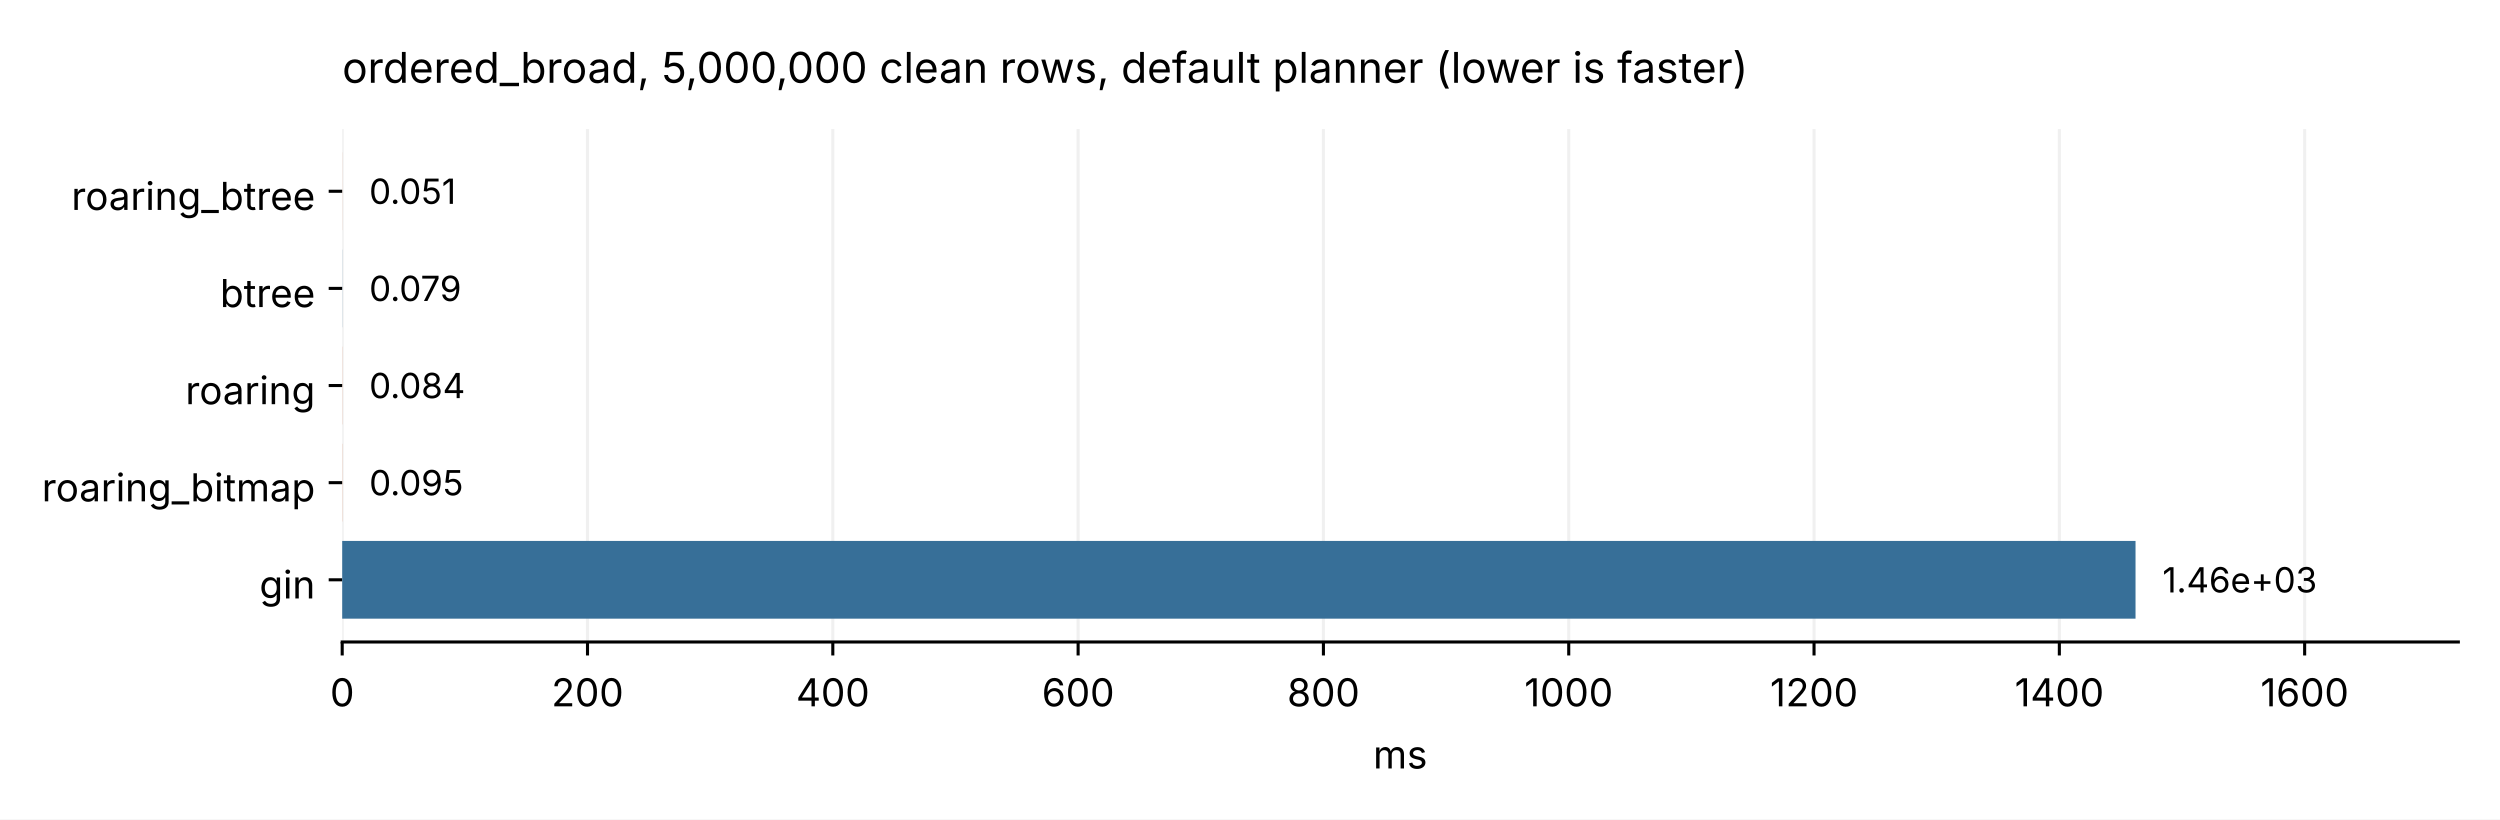
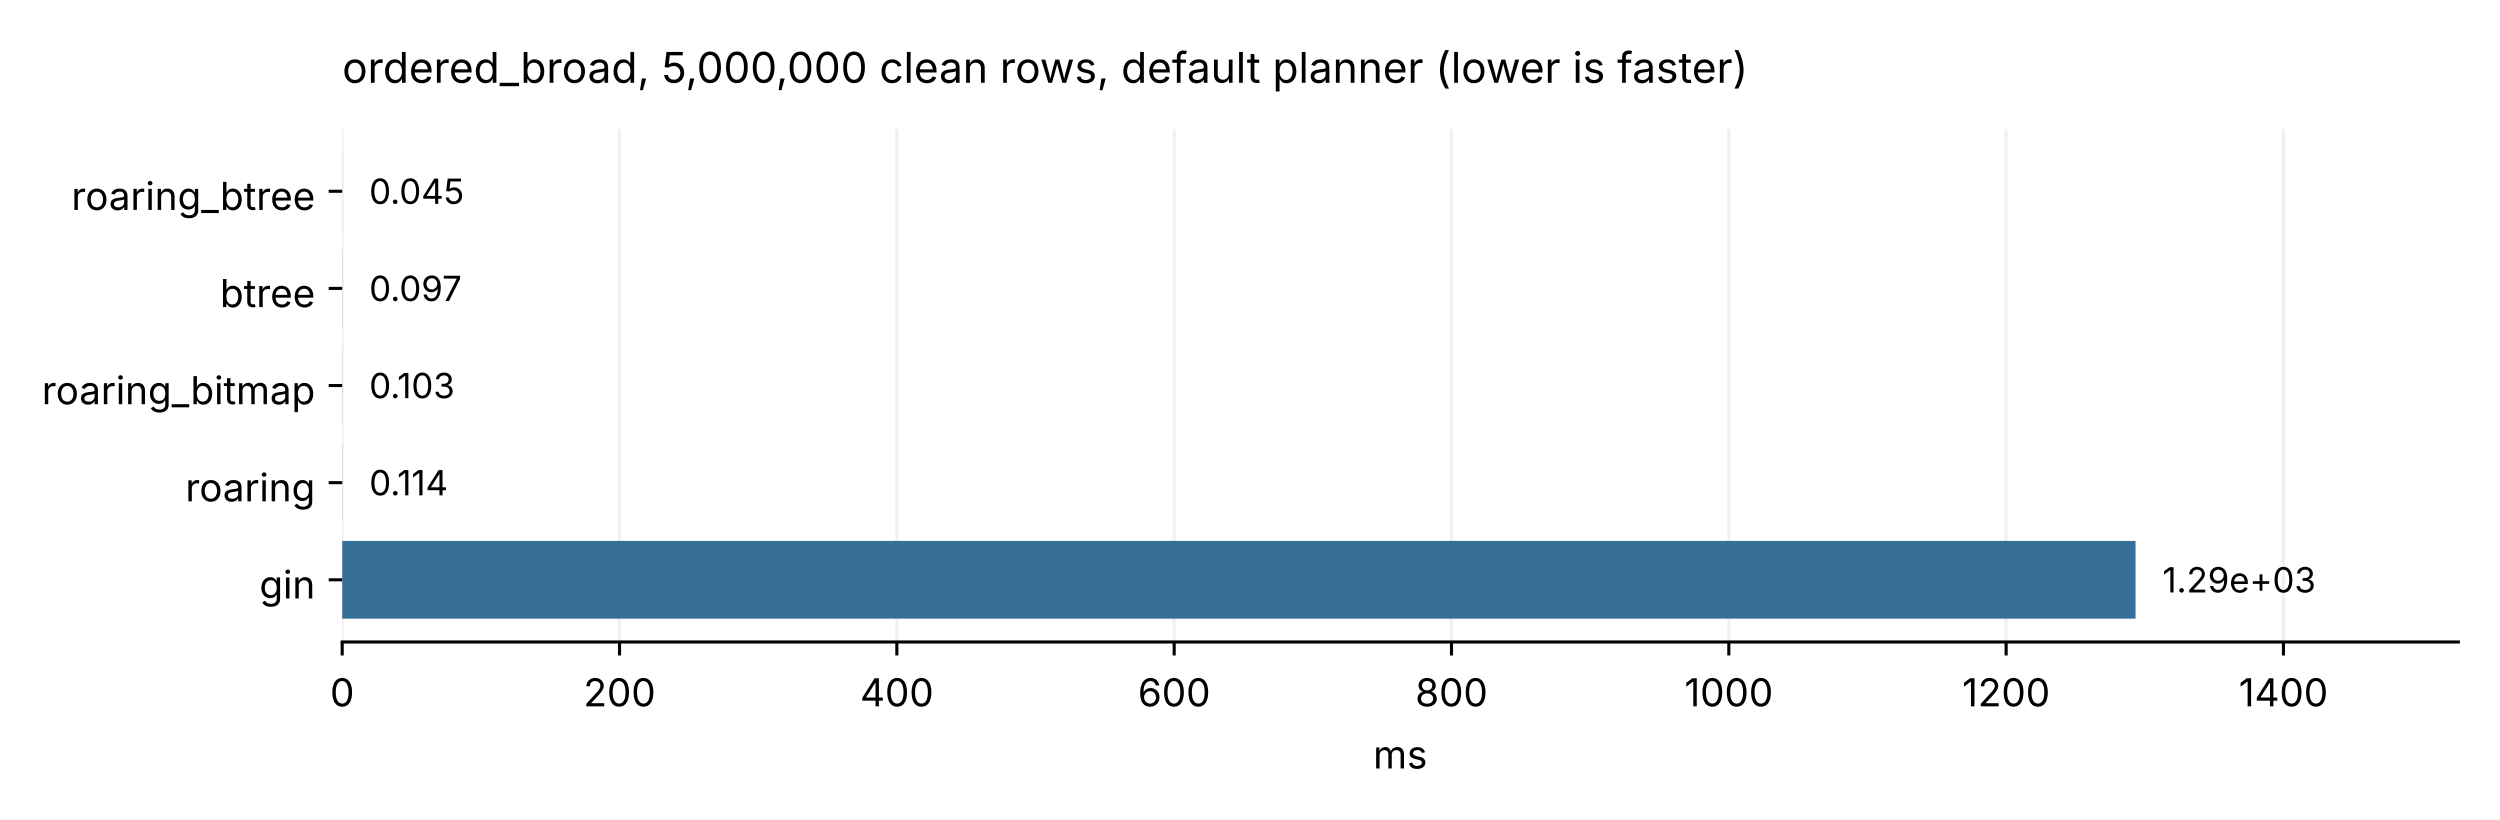
<svg xmlns="http://www.w3.org/2000/svg" xmlns:xlink="http://www.w3.org/1999/xlink" width="648pt" height="212.4pt" viewBox="0 0 648 212.4" version="1.1">
  <defs>
    <style type="text/css">*{stroke-linejoin: round; stroke-linecap: butt}</style>
  </defs>
  <g id="figure_1">
    <g id="patch_1">
      <path d="M 0 212.4  L 648 212.4  L 648 0  L 0 0  z " style="fill: #ffffff" />
    </g>
    <g id="axes_1">
      <g id="patch_2">
        <path d="M 88.698 166.401  L 637.2 166.401  L 637.2 33.456  L 88.698 33.456  z " style="fill: #ffffff" />
      </g>
      <g id="matplotlib.axis_1">
        <g id="xtick_1">
          <g id="line2d_1">
            <path d="M 88.698 166.401  L 88.698 33.456  " clip-path="url(#p629b1ec0a9)" style="fill: none; stroke: #b0b0b0; stroke-opacity: 0.18; stroke-width: 0.8; stroke-linecap: square" />
          </g>
          <g id="line2d_2">
            <defs>
              <path id="m5df4ae1f67" d="M 0 0  L 0 3.5  " style="stroke: #000000; stroke-width: 0.8" />
            </defs>
            <g>
              <use xlink:href="#m5df4ae1f67" x="88.698" y="166.401" style="stroke: #000000; stroke-width: 0.8" />
            </g>
          </g>
          <g id="text_1">
            <text style="font-size: 10px; font-family: 'Inter', 'DejaVu Sans', 'Bitstream Vera Sans', 'Computer Modern Sans Serif', 'Lucida Grande', 'Verdana', 'Geneva', 'Lucid', 'Arial', 'Helvetica', 'Avant Garde', sans-serif; text-anchor: middle" x="88.698" y="183.088" transform="rotate(-0 88.6975 183.0883)">0</text>
          </g>
        </g>
        <g id="xtick_2">
          <g id="line2d_3">
-             <path d="M 152.281 166.401  L 152.281 33.456  " clip-path="url(#p629b1ec0a9)" style="fill: none; stroke: #b0b0b0; stroke-opacity: 0.18; stroke-width: 0.8; stroke-linecap: square" />
+             <path d="M 160.58 166.401  L 160.58 33.456  " clip-path="url(#p629b1ec0a9)" style="fill: none; stroke: #b0b0b0; stroke-opacity: 0.18; stroke-width: 0.8; stroke-linecap: square" />
          </g>
          <g id="line2d_4">
            <g>
-               <use xlink:href="#m5df4ae1f67" x="152.281" y="166.401" style="stroke: #000000; stroke-width: 0.8" />
+               <use xlink:href="#m5df4ae1f67" x="160.58" y="166.401" style="stroke: #000000; stroke-width: 0.8" />
            </g>
          </g>
          <g id="text_2">
-             <text style="font-size: 10px; font-family: 'Inter', 'DejaVu Sans', 'Bitstream Vera Sans', 'Computer Modern Sans Serif', 'Lucida Grande', 'Verdana', 'Geneva', 'Lucid', 'Arial', 'Helvetica', 'Avant Garde', sans-serif; text-anchor: middle" x="152.281" y="183.088" transform="rotate(-0 152.281 183.0883)">200</text>
+             <text style="font-size: 10px; font-family: 'Inter', 'DejaVu Sans', 'Bitstream Vera Sans', 'Computer Modern Sans Serif', 'Lucida Grande', 'Verdana', 'Geneva', 'Lucid', 'Arial', 'Helvetica', 'Avant Garde', sans-serif; text-anchor: middle" x="160.58" y="183.088" transform="rotate(-0 160.5798 183.0883)">200</text>
          </g>
        </g>
        <g id="xtick_3">
          <g id="line2d_5">
-             <path d="M 215.864 166.401  L 215.864 33.456  " clip-path="url(#p629b1ec0a9)" style="fill: none; stroke: #b0b0b0; stroke-opacity: 0.18; stroke-width: 0.8; stroke-linecap: square" />
+             <path d="M 232.462 166.401  L 232.462 33.456  " clip-path="url(#p629b1ec0a9)" style="fill: none; stroke: #b0b0b0; stroke-opacity: 0.18; stroke-width: 0.8; stroke-linecap: square" />
          </g>
          <g id="line2d_6">
            <g>
-               <use xlink:href="#m5df4ae1f67" x="215.864" y="166.401" style="stroke: #000000; stroke-width: 0.8" />
+               <use xlink:href="#m5df4ae1f67" x="232.462" y="166.401" style="stroke: #000000; stroke-width: 0.8" />
            </g>
          </g>
          <g id="text_3">
-             <text style="font-size: 10px; font-family: 'Inter', 'DejaVu Sans', 'Bitstream Vera Sans', 'Computer Modern Sans Serif', 'Lucida Grande', 'Verdana', 'Geneva', 'Lucid', 'Arial', 'Helvetica', 'Avant Garde', sans-serif; text-anchor: middle" x="215.864" y="183.088" transform="rotate(-0 215.8644 183.0883)">400</text>
+             <text style="font-size: 10px; font-family: 'Inter', 'DejaVu Sans', 'Bitstream Vera Sans', 'Computer Modern Sans Serif', 'Lucida Grande', 'Verdana', 'Geneva', 'Lucid', 'Arial', 'Helvetica', 'Avant Garde', sans-serif; text-anchor: middle" x="232.462" y="183.088" transform="rotate(-0 232.4621 183.0883)">400</text>
          </g>
        </g>
        <g id="xtick_4">
          <g id="line2d_7">
-             <path d="M 279.448 166.401  L 279.448 33.456  " clip-path="url(#p629b1ec0a9)" style="fill: none; stroke: #b0b0b0; stroke-opacity: 0.18; stroke-width: 0.8; stroke-linecap: square" />
+             <path d="M 304.344 166.401  L 304.344 33.456  " clip-path="url(#p629b1ec0a9)" style="fill: none; stroke: #b0b0b0; stroke-opacity: 0.18; stroke-width: 0.8; stroke-linecap: square" />
          </g>
          <g id="line2d_8">
            <g>
-               <use xlink:href="#m5df4ae1f67" x="279.448" y="166.401" style="stroke: #000000; stroke-width: 0.8" />
+               <use xlink:href="#m5df4ae1f67" x="304.344" y="166.401" style="stroke: #000000; stroke-width: 0.8" />
            </g>
          </g>
          <g id="text_4">
-             <text style="font-size: 10px; font-family: 'Inter', 'DejaVu Sans', 'Bitstream Vera Sans', 'Computer Modern Sans Serif', 'Lucida Grande', 'Verdana', 'Geneva', 'Lucid', 'Arial', 'Helvetica', 'Avant Garde', sans-serif; text-anchor: middle" x="279.448" y="183.088" transform="rotate(-0 279.4479 183.0883)">600</text>
+             <text style="font-size: 10px; font-family: 'Inter', 'DejaVu Sans', 'Bitstream Vera Sans', 'Computer Modern Sans Serif', 'Lucida Grande', 'Verdana', 'Geneva', 'Lucid', 'Arial', 'Helvetica', 'Avant Garde', sans-serif; text-anchor: middle" x="304.344" y="183.088" transform="rotate(-0 304.3444 183.0883)">600</text>
          </g>
        </g>
        <g id="xtick_5">
          <g id="line2d_9">
-             <path d="M 343.031 166.401  L 343.031 33.456  " clip-path="url(#p629b1ec0a9)" style="fill: none; stroke: #b0b0b0; stroke-opacity: 0.18; stroke-width: 0.8; stroke-linecap: square" />
+             <path d="M 376.227 166.401  L 376.227 33.456  " clip-path="url(#p629b1ec0a9)" style="fill: none; stroke: #b0b0b0; stroke-opacity: 0.18; stroke-width: 0.8; stroke-linecap: square" />
          </g>
          <g id="line2d_10">
            <g>
-               <use xlink:href="#m5df4ae1f67" x="343.031" y="166.401" style="stroke: #000000; stroke-width: 0.8" />
+               <use xlink:href="#m5df4ae1f67" x="376.227" y="166.401" style="stroke: #000000; stroke-width: 0.8" />
            </g>
          </g>
          <g id="text_5">
-             <text style="font-size: 10px; font-family: 'Inter', 'DejaVu Sans', 'Bitstream Vera Sans', 'Computer Modern Sans Serif', 'Lucida Grande', 'Verdana', 'Geneva', 'Lucid', 'Arial', 'Helvetica', 'Avant Garde', sans-serif; text-anchor: middle" x="343.031" y="183.088" transform="rotate(-0 343.0314 183.0883)">800</text>
+             <text style="font-size: 10px; font-family: 'Inter', 'DejaVu Sans', 'Bitstream Vera Sans', 'Computer Modern Sans Serif', 'Lucida Grande', 'Verdana', 'Geneva', 'Lucid', 'Arial', 'Helvetica', 'Avant Garde', sans-serif; text-anchor: middle" x="376.227" y="183.088" transform="rotate(-0 376.2267 183.0883)">800</text>
          </g>
        </g>
        <g id="xtick_6">
          <g id="line2d_11">
-             <path d="M 406.615 166.401  L 406.615 33.456  " clip-path="url(#p629b1ec0a9)" style="fill: none; stroke: #b0b0b0; stroke-opacity: 0.18; stroke-width: 0.8; stroke-linecap: square" />
+             <path d="M 448.109 166.401  L 448.109 33.456  " clip-path="url(#p629b1ec0a9)" style="fill: none; stroke: #b0b0b0; stroke-opacity: 0.18; stroke-width: 0.8; stroke-linecap: square" />
          </g>
          <g id="line2d_12">
            <g>
-               <use xlink:href="#m5df4ae1f67" x="406.615" y="166.401" style="stroke: #000000; stroke-width: 0.8" />
+               <use xlink:href="#m5df4ae1f67" x="448.109" y="166.401" style="stroke: #000000; stroke-width: 0.8" />
            </g>
          </g>
          <g id="text_6">
-             <text style="font-size: 10px; font-family: 'Inter', 'DejaVu Sans', 'Bitstream Vera Sans', 'Computer Modern Sans Serif', 'Lucida Grande', 'Verdana', 'Geneva', 'Lucid', 'Arial', 'Helvetica', 'Avant Garde', sans-serif; text-anchor: middle" x="406.615" y="183.088" transform="rotate(-0 406.6148 183.0883)">1000</text>
+             <text style="font-size: 10px; font-family: 'Inter', 'DejaVu Sans', 'Bitstream Vera Sans', 'Computer Modern Sans Serif', 'Lucida Grande', 'Verdana', 'Geneva', 'Lucid', 'Arial', 'Helvetica', 'Avant Garde', sans-serif; text-anchor: middle" x="448.109" y="183.088" transform="rotate(-0 448.109 183.0883)">1000</text>
          </g>
        </g>
        <g id="xtick_7">
          <g id="line2d_13">
-             <path d="M 470.198 166.401  L 470.198 33.456  " clip-path="url(#p629b1ec0a9)" style="fill: none; stroke: #b0b0b0; stroke-opacity: 0.18; stroke-width: 0.8; stroke-linecap: square" />
+             <path d="M 519.991 166.401  L 519.991 33.456  " clip-path="url(#p629b1ec0a9)" style="fill: none; stroke: #b0b0b0; stroke-opacity: 0.18; stroke-width: 0.8; stroke-linecap: square" />
          </g>
          <g id="line2d_14">
            <g>
-               <use xlink:href="#m5df4ae1f67" x="470.198" y="166.401" style="stroke: #000000; stroke-width: 0.8" />
+               <use xlink:href="#m5df4ae1f67" x="519.991" y="166.401" style="stroke: #000000; stroke-width: 0.8" />
            </g>
          </g>
          <g id="text_7">
-             <text style="font-size: 10px; font-family: 'Inter', 'DejaVu Sans', 'Bitstream Vera Sans', 'Computer Modern Sans Serif', 'Lucida Grande', 'Verdana', 'Geneva', 'Lucid', 'Arial', 'Helvetica', 'Avant Garde', sans-serif; text-anchor: middle" x="470.198" y="183.088" transform="rotate(-0 470.1983 183.0883)">1200</text>
+             <text style="font-size: 10px; font-family: 'Inter', 'DejaVu Sans', 'Bitstream Vera Sans', 'Computer Modern Sans Serif', 'Lucida Grande', 'Verdana', 'Geneva', 'Lucid', 'Arial', 'Helvetica', 'Avant Garde', sans-serif; text-anchor: middle" x="519.991" y="183.088" transform="rotate(-0 519.9913 183.0883)">1200</text>
          </g>
        </g>
        <g id="xtick_8">
          <g id="line2d_15">
-             <path d="M 533.782 166.401  L 533.782 33.456  " clip-path="url(#p629b1ec0a9)" style="fill: none; stroke: #b0b0b0; stroke-opacity: 0.18; stroke-width: 0.8; stroke-linecap: square" />
+             <path d="M 591.874 166.401  L 591.874 33.456  " clip-path="url(#p629b1ec0a9)" style="fill: none; stroke: #b0b0b0; stroke-opacity: 0.18; stroke-width: 0.8; stroke-linecap: square" />
          </g>
          <g id="line2d_16">
            <g>
-               <use xlink:href="#m5df4ae1f67" x="533.782" y="166.401" style="stroke: #000000; stroke-width: 0.8" />
+               <use xlink:href="#m5df4ae1f67" x="591.874" y="166.401" style="stroke: #000000; stroke-width: 0.8" />
            </g>
          </g>
          <g id="text_8">
-             <text style="font-size: 10px; font-family: 'Inter', 'DejaVu Sans', 'Bitstream Vera Sans', 'Computer Modern Sans Serif', 'Lucida Grande', 'Verdana', 'Geneva', 'Lucid', 'Arial', 'Helvetica', 'Avant Garde', sans-serif; text-anchor: middle" x="533.782" y="183.088" transform="rotate(-0 533.7817 183.0883)">1400</text>
-           </g>
-         </g>
-         <g id="xtick_9">
-           <g id="line2d_17">
-             <path d="M 597.365 166.401  L 597.365 33.456  " clip-path="url(#p629b1ec0a9)" style="fill: none; stroke: #b0b0b0; stroke-opacity: 0.18; stroke-width: 0.8; stroke-linecap: square" />
-           </g>
-           <g id="line2d_18">
-             <g>
-               <use xlink:href="#m5df4ae1f67" x="597.365" y="166.401" style="stroke: #000000; stroke-width: 0.8" />
-             </g>
-           </g>
-           <g id="text_9">
-             <text style="font-size: 10px; font-family: 'Inter', 'DejaVu Sans', 'Bitstream Vera Sans', 'Computer Modern Sans Serif', 'Lucida Grande', 'Verdana', 'Geneva', 'Lucid', 'Arial', 'Helvetica', 'Avant Garde', sans-serif; text-anchor: middle" x="597.365" y="183.088" transform="rotate(-0 597.3652 183.0883)">1600</text>
-           </g>
-         </g>
-         <g id="text_10">
+             <text style="font-size: 10px; font-family: 'Inter', 'DejaVu Sans', 'Bitstream Vera Sans', 'Computer Modern Sans Serif', 'Lucida Grande', 'Verdana', 'Geneva', 'Lucid', 'Arial', 'Helvetica', 'Avant Garde', sans-serif; text-anchor: middle" x="591.874" y="183.088" transform="rotate(-0 591.8736 183.0883)">1400</text>
+           </g>
+         </g>
+         <g id="text_9">
          <text style="font-size: 10px; font-family: 'Inter', 'DejaVu Sans', 'Bitstream Vera Sans', 'Computer Modern Sans Serif', 'Lucida Grande', 'Verdana', 'Geneva', 'Lucid', 'Arial', 'Helvetica', 'Avant Garde', sans-serif; text-anchor: middle" x="362.949" y="199.188" transform="rotate(-0 362.9488 199.1879)">ms</text>
        </g>
      </g>
      <g id="matplotlib.axis_2">
        <g id="ytick_1">
-           <g id="line2d_19">
+           <g id="line2d_17">
            <defs>
              <path id="mbb7764f6bb" d="M 0 0  L -3.5 0  " style="stroke: #000000; stroke-width: 0.8" />
            </defs>
            <g>
              <use xlink:href="#mbb7764f6bb" x="88.698" y="49.571" style="stroke: #000000; stroke-width: 0.8" />
            </g>
          </g>
+           <g id="text_10">
+             <text style="font-size: 10px; font-family: 'Inter', 'DejaVu Sans', 'Bitstream Vera Sans', 'Computer Modern Sans Serif', 'Lucida Grande', 'Verdana', 'Geneva', 'Lucid', 'Arial', 'Helvetica', 'Avant Garde', sans-serif; text-anchor: end" x="81.698" y="54.414" transform="rotate(-0 81.6975 54.41449)">roaring_btree</text>
+           </g>
+         </g>
+         <g id="ytick_2">
+           <g id="line2d_18">
+             <g>
+               <use xlink:href="#mbb7764f6bb" x="88.698" y="74.75" style="stroke: #000000; stroke-width: 0.8" />
+             </g>
+           </g>
          <g id="text_11">
-             <text style="font-size: 10px; font-family: 'Inter', 'DejaVu Sans', 'Bitstream Vera Sans', 'Computer Modern Sans Serif', 'Lucida Grande', 'Verdana', 'Geneva', 'Lucid', 'Arial', 'Helvetica', 'Avant Garde', sans-serif; text-anchor: end" x="81.698" y="54.414" transform="rotate(-0 81.6975 54.41449)">roaring_btree</text>
-           </g>
-         </g>
-         <g id="ytick_2">
+             <text style="font-size: 10px; font-family: 'Inter', 'DejaVu Sans', 'Bitstream Vera Sans', 'Computer Modern Sans Serif', 'Lucida Grande', 'Verdana', 'Geneva', 'Lucid', 'Arial', 'Helvetica', 'Avant Garde', sans-serif; text-anchor: end" x="81.698" y="79.593" transform="rotate(-0 81.6975 79.59338)">btree</text>
+           </g>
+         </g>
+         <g id="ytick_3">
+           <g id="line2d_19">
+             <g>
+               <use xlink:href="#mbb7764f6bb" x="88.698" y="99.929" style="stroke: #000000; stroke-width: 0.8" />
+             </g>
+           </g>
+           <g id="text_12">
+             <text style="font-size: 10px; font-family: 'Inter', 'DejaVu Sans', 'Bitstream Vera Sans', 'Computer Modern Sans Serif', 'Lucida Grande', 'Verdana', 'Geneva', 'Lucid', 'Arial', 'Helvetica', 'Avant Garde', sans-serif; text-anchor: end" x="81.698" y="104.772" transform="rotate(-0 81.6975 104.7723)">roaring_bitmap</text>
+           </g>
+         </g>
+         <g id="ytick_4">
          <g id="line2d_20">
            <g>
-               <use xlink:href="#mbb7764f6bb" x="88.698" y="74.75" style="stroke: #000000; stroke-width: 0.8" />
-             </g>
-           </g>
-           <g id="text_12">
-             <text style="font-size: 10px; font-family: 'Inter', 'DejaVu Sans', 'Bitstream Vera Sans', 'Computer Modern Sans Serif', 'Lucida Grande', 'Verdana', 'Geneva', 'Lucid', 'Arial', 'Helvetica', 'Avant Garde', sans-serif; text-anchor: end" x="81.698" y="79.593" transform="rotate(-0 81.6975 79.59338)">btree</text>
-           </g>
-         </g>
-         <g id="ytick_3">
+               <use xlink:href="#mbb7764f6bb" x="88.698" y="125.107" style="stroke: #000000; stroke-width: 0.8" />
+             </g>
+           </g>
+           <g id="text_13">
+             <text style="font-size: 10px; font-family: 'Inter', 'DejaVu Sans', 'Bitstream Vera Sans', 'Computer Modern Sans Serif', 'Lucida Grande', 'Verdana', 'Geneva', 'Lucid', 'Arial', 'Helvetica', 'Avant Garde', sans-serif; text-anchor: end" x="81.698" y="129.951" transform="rotate(-0 81.6975 129.9512)">roaring</text>
+           </g>
+         </g>
+         <g id="ytick_5">
          <g id="line2d_21">
            <g>
-               <use xlink:href="#mbb7764f6bb" x="88.698" y="99.929" style="stroke: #000000; stroke-width: 0.8" />
-             </g>
-           </g>
-           <g id="text_13">
-             <text style="font-size: 10px; font-family: 'Inter', 'DejaVu Sans', 'Bitstream Vera Sans', 'Computer Modern Sans Serif', 'Lucida Grande', 'Verdana', 'Geneva', 'Lucid', 'Arial', 'Helvetica', 'Avant Garde', sans-serif; text-anchor: end" x="81.698" y="104.772" transform="rotate(-0 81.6975 104.7723)">roaring</text>
-           </g>
-         </g>
-         <g id="ytick_4">
-           <g id="line2d_22">
-             <g>
-               <use xlink:href="#mbb7764f6bb" x="88.698" y="125.107" style="stroke: #000000; stroke-width: 0.8" />
+               <use xlink:href="#mbb7764f6bb" x="88.698" y="150.286" style="stroke: #000000; stroke-width: 0.8" />
            </g>
          </g>
          <g id="text_14">
-             <text style="font-size: 10px; font-family: 'Inter', 'DejaVu Sans', 'Bitstream Vera Sans', 'Computer Modern Sans Serif', 'Lucida Grande', 'Verdana', 'Geneva', 'Lucid', 'Arial', 'Helvetica', 'Avant Garde', sans-serif; text-anchor: end" x="81.698" y="129.951" transform="rotate(-0 81.6975 129.9512)">roaring_bitmap</text>
-           </g>
-         </g>
-         <g id="ytick_5">
-           <g id="line2d_23">
-             <g>
-               <use xlink:href="#mbb7764f6bb" x="88.698" y="150.286" style="stroke: #000000; stroke-width: 0.8" />
-             </g>
-           </g>
-           <g id="text_15">
            <text style="font-size: 10px; font-family: 'Inter', 'DejaVu Sans', 'Bitstream Vera Sans', 'Computer Modern Sans Serif', 'Lucida Grande', 'Verdana', 'Geneva', 'Lucid', 'Arial', 'Helvetica', 'Avant Garde', sans-serif; text-anchor: end" x="81.698" y="155.13" transform="rotate(-0 81.6975 155.13)">gin</text>
          </g>
        </g>
      </g>
      <g id="patch_3">
        <path d="M 88.698 39.499  L 88.714 39.499  L 88.714 59.642  L 88.698 59.642  z " clip-path="url(#p629b1ec0a9)" style="fill: #d56435" />
      </g>
      <g id="patch_4">
-         <path d="M 88.698 64.678  L 88.723 64.678  L 88.723 84.821  L 88.698 84.821  z " clip-path="url(#p629b1ec0a9)" style="fill: #376f98" />
+         <path d="M 88.698 64.678  L 88.732 64.678  L 88.732 84.821  L 88.698 84.821  z " clip-path="url(#p629b1ec0a9)" style="fill: #376f98" />
      </g>
      <g id="patch_5">
-         <path d="M 88.698 89.857  L 88.724 89.857  L 88.724 110  L 88.698 110  z " clip-path="url(#p629b1ec0a9)" style="fill: #d56435" />
+         <path d="M 88.698 89.857  L 88.735 89.857  L 88.735 110  L 88.698 110  z " clip-path="url(#p629b1ec0a9)" style="fill: #d56435" />
      </g>
      <g id="patch_6">
-         <path d="M 88.698 115.036  L 88.728 115.036  L 88.728 135.179  L 88.698 135.179  z " clip-path="url(#p629b1ec0a9)" style="fill: #d56435" />
+         <path d="M 88.698 115.036  L 88.738 115.036  L 88.738 135.179  L 88.698 135.179  z " clip-path="url(#p629b1ec0a9)" style="fill: #d56435" />
      </g>
      <g id="patch_7">
        <path d="M 88.698 140.215  L 553.53 140.215  L 553.53 160.358  L 88.698 160.358  z " clip-path="url(#p629b1ec0a9)" style="fill: #376f98" />
      </g>
      <g id="patch_8">
        <path d="M 88.698 166.401  L 637.2 166.401  " style="fill: none; stroke: #000000; stroke-width: 0.8; stroke-linejoin: miter; stroke-linecap: square" />
      </g>
+       <g id="text_15">
+         <text style="font-size: 9px; font-family: 'Inter', 'DejaVu Sans', 'Bitstream Vera Sans', 'Computer Modern Sans Serif', 'Lucida Grande', 'Verdana', 'Geneva', 'Lucid', 'Arial', 'Helvetica', 'Avant Garde', sans-serif; text-anchor: start" x="95.686" y="52.845" transform="rotate(-0 95.68616 52.84466)">0.045</text>
+       </g>
      <g id="text_16">
-         <text style="font-size: 9px; font-family: 'Inter', 'DejaVu Sans', 'Bitstream Vera Sans', 'Computer Modern Sans Serif', 'Lucida Grande', 'Verdana', 'Geneva', 'Lucid', 'Arial', 'Helvetica', 'Avant Garde', sans-serif; text-anchor: start" x="95.686" y="52.845" transform="rotate(-0 95.6862 52.84466)">0.051</text>
+         <text style="font-size: 9px; font-family: 'Inter', 'DejaVu Sans', 'Bitstream Vera Sans', 'Computer Modern Sans Serif', 'Lucida Grande', 'Verdana', 'Geneva', 'Lucid', 'Arial', 'Helvetica', 'Avant Garde', sans-serif; text-anchor: start" x="95.705" y="78.024" transform="rotate(-0 95.70485 78.02355)">0.097</text>
      </g>
      <g id="text_17">
-         <text style="font-size: 9px; font-family: 'Inter', 'DejaVu Sans', 'Bitstream Vera Sans', 'Computer Modern Sans Serif', 'Lucida Grande', 'Verdana', 'Geneva', 'Lucid', 'Arial', 'Helvetica', 'Avant Garde', sans-serif; text-anchor: start" x="95.695" y="78.024" transform="rotate(-0 95.6951 78.02355)">0.079</text>
+         <text style="font-size: 9px; font-family: 'Inter', 'DejaVu Sans', 'Bitstream Vera Sans', 'Computer Modern Sans Serif', 'Lucida Grande', 'Verdana', 'Geneva', 'Lucid', 'Arial', 'Helvetica', 'Avant Garde', sans-serif; text-anchor: start" x="95.707" y="103.202" transform="rotate(-0 95.70701 103.2024)">0.103</text>
      </g>
      <g id="text_18">
-         <text style="font-size: 9px; font-family: 'Inter', 'DejaVu Sans', 'Bitstream Vera Sans', 'Computer Modern Sans Serif', 'Lucida Grande', 'Verdana', 'Geneva', 'Lucid', 'Arial', 'Helvetica', 'Avant Garde', sans-serif; text-anchor: start" x="95.697" y="103.202" transform="rotate(-0 95.69669 103.2024)">0.084</text>
+         <text style="font-size: 9px; font-family: 'Inter', 'DejaVu Sans', 'Bitstream Vera Sans', 'Computer Modern Sans Serif', 'Lucida Grande', 'Verdana', 'Geneva', 'Lucid', 'Arial', 'Helvetica', 'Avant Garde', sans-serif; text-anchor: start" x="95.711" y="128.381" transform="rotate(-0 95.71096 128.3813)">0.114</text>
      </g>
      <g id="text_19">
-         <text style="font-size: 9px; font-family: 'Inter', 'DejaVu Sans', 'Bitstream Vera Sans', 'Computer Modern Sans Serif', 'Lucida Grande', 'Verdana', 'Geneva', 'Lucid', 'Arial', 'Helvetica', 'Avant Garde', sans-serif; text-anchor: start" x="95.7" y="128.381" transform="rotate(-0 95.70019 128.3813)">0.095</text>
+         <text style="font-size: 9px; font-family: 'Inter', 'DejaVu Sans', 'Bitstream Vera Sans', 'Computer Modern Sans Serif', 'Lucida Grande', 'Verdana', 'Geneva', 'Lucid', 'Arial', 'Helvetica', 'Avant Garde', sans-serif; text-anchor: start" x="560.503" y="153.56" transform="rotate(-0 560.5026 153.5602)">1.29e+03</text>
      </g>
      <g id="text_20">
-         <text style="font-size: 9px; font-family: 'Inter', 'DejaVu Sans', 'Bitstream Vera Sans', 'Computer Modern Sans Serif', 'Lucida Grande', 'Verdana', 'Geneva', 'Lucid', 'Arial', 'Helvetica', 'Avant Garde', sans-serif; text-anchor: start" x="560.503" y="153.56" transform="rotate(-0 560.5026 153.5602)">1.46e+03</text>
-       </g>
-       <g id="text_21">
        <text style="font-size: 11px; font-family: 'Inter', 'DejaVu Sans', 'Bitstream Vera Sans', 'Computer Modern Sans Serif', 'Lucida Grande', 'Verdana', 'Geneva', 'Lucid', 'Arial', 'Helvetica', 'Avant Garde', sans-serif; text-anchor: start" x="88.698" y="21.456" transform="rotate(-0 88.6975 21.45625)">ordered_broad, 5,000,000 clean rows, default planner (lower is faster)</text>
      </g>
    </g>
  </g>
  <defs>
    <clipPath id="p629b1ec0a9">
      <rect x="88.698" y="33.456" width="548.503" height="132.945" />
    </clipPath>
  </defs>
</svg>
